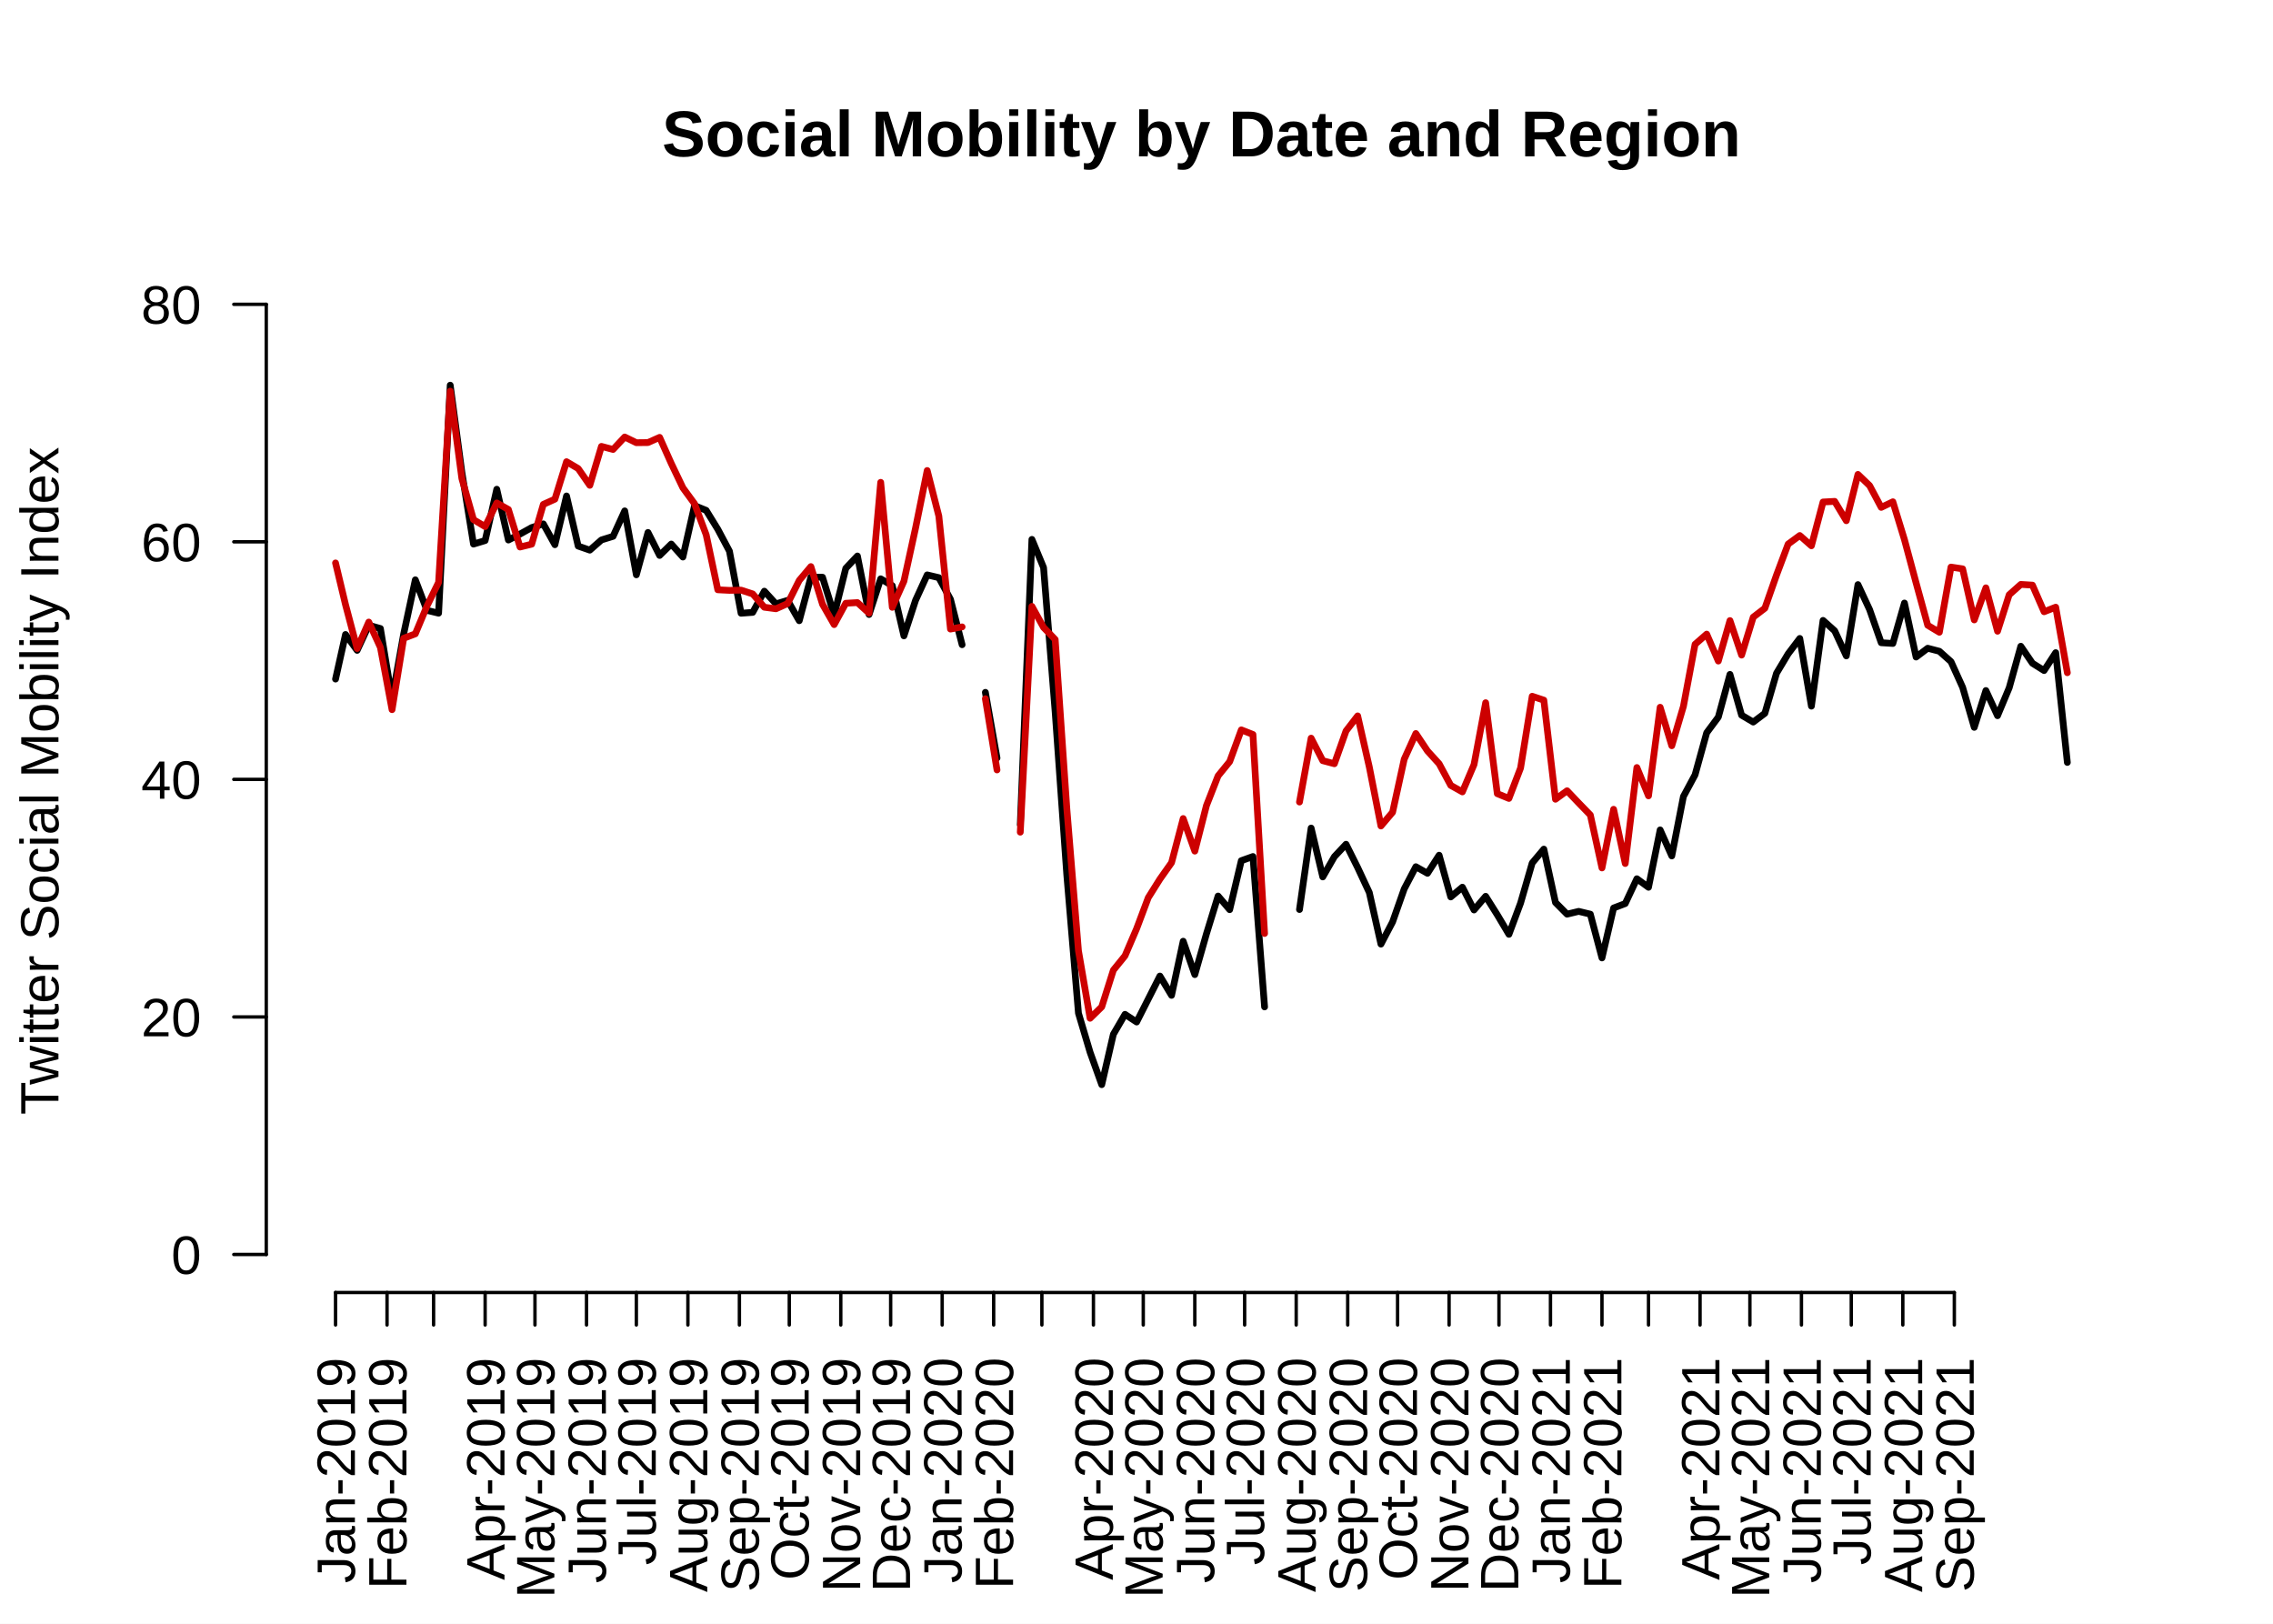
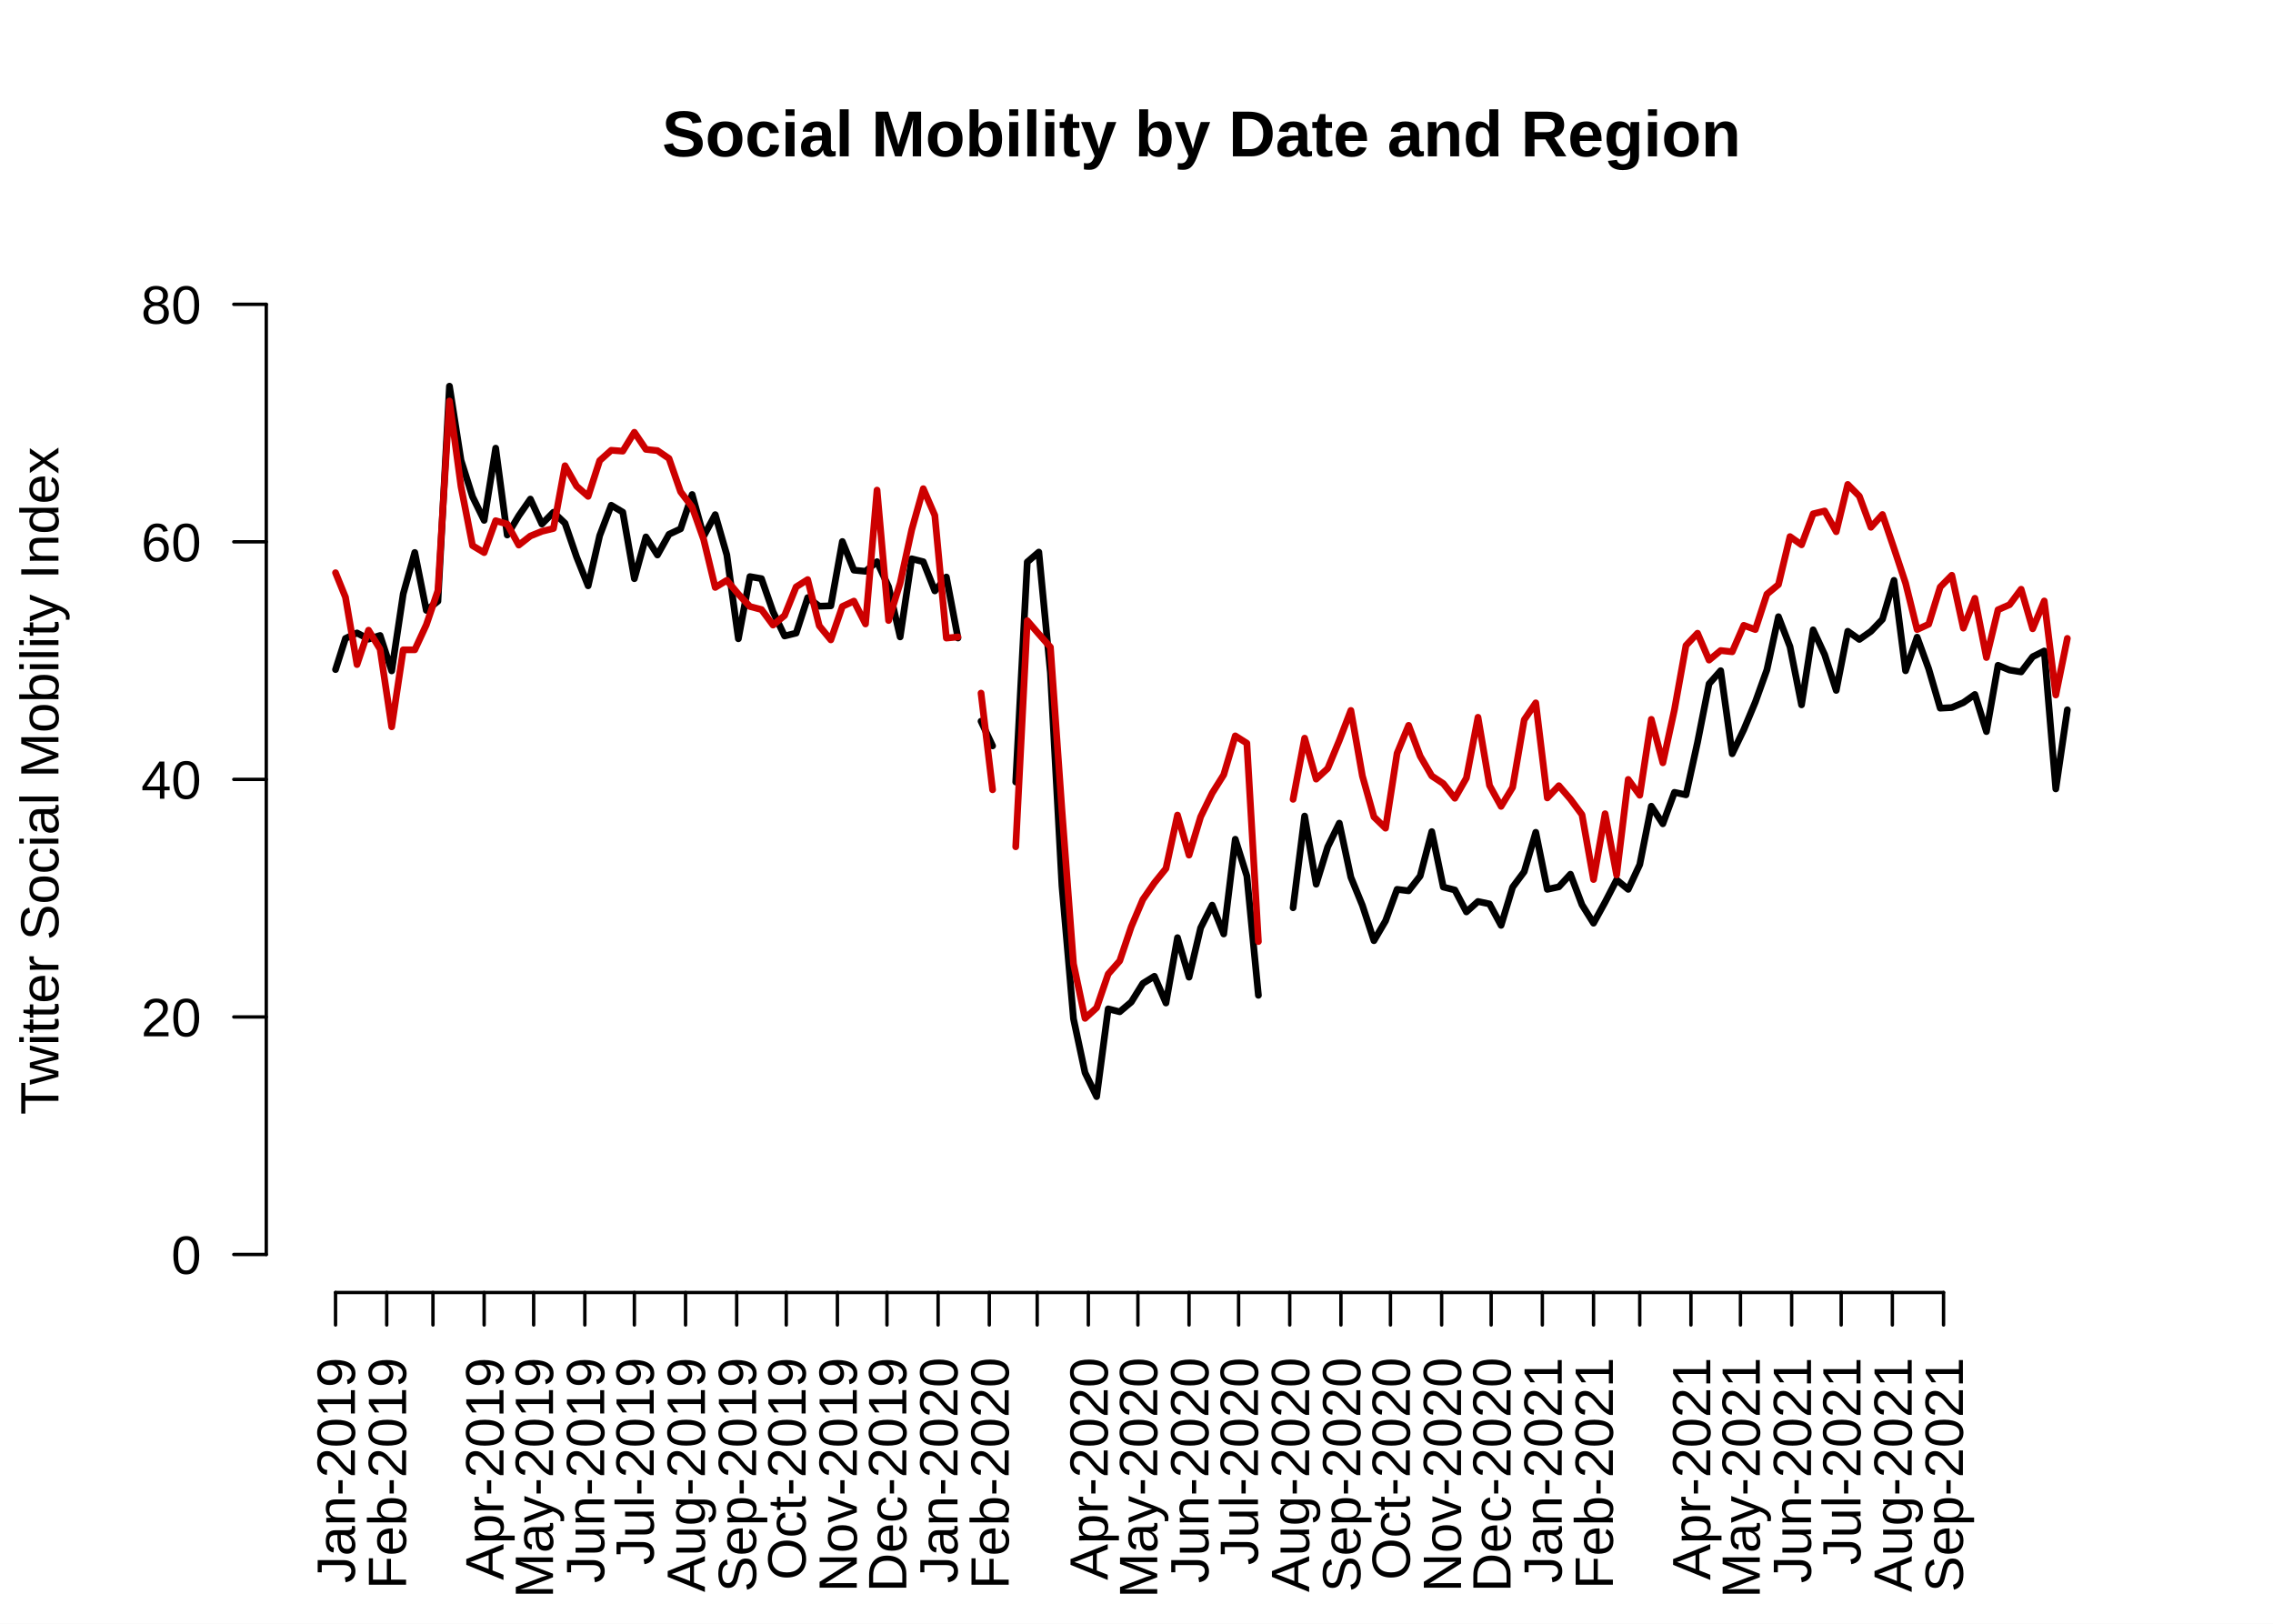
<svg xmlns="http://www.w3.org/2000/svg" viewBox="0 0 504.00 360.00">
  <defs>
    <style type="text/css">
    line, polyline, polygon, path, rect, circle {
      fill: none;
      stroke: #000000;
      stroke-linecap: round;
      stroke-linejoin: round;
      stroke-miterlimit: 10.00;
    }
  </style>
  </defs>
  <rect width="100%" height="100%" style="stroke: none; fill: #FFFFFF;" />
  <defs>
    <clipPath id="cpNTkuMDR8NDczLjc2fDI4Ni41Nnw1OS4wNA==">
      <rect x="59.04" y="59.04" width="414.72" height="227.52" />
    </clipPath>
  </defs>
-   <polyline points="74.40,150.56 76.61,140.67 79.19,144.19 81.77,138.62 84.35,139.35 86.93,154.94 89.51,140.53 92.09,128.55 94.67,135.32 97.25,135.95 99.83,85.40 102.41,104.70 104.99,120.63 107.57,119.85 110.15,108.47 112.73,119.73 115.31,118.41 117.89,116.97 120.47,116.15 123.04,120.77 125.62,109.96 128.20,121.07 130.78,121.97 133.36,119.71 135.94,118.91 138.52,113.27 141.10,127.44 143.68,118.05 146.26,123.15 148.84,120.62 151.42,123.50 154.00,112.10 156.58,113.15 159.16,117.34 161.74,122.19 164.32,135.96 166.90,135.77 169.48,131.07 172.06,133.89 174.64,133.11 177.22,137.62 179.80,127.96 182.38,127.98 184.96,136.35 187.54,126.00 190.12,123.27 192.70,136.24 195.28,128.33 197.85,129.85 200.43,140.98 203.01,133.09 205.59,127.46 208.17,128.07 210.75,132.86 213.33,142.94 " style="stroke-width: 1.50;" clip-path="url(#cpNTkuMDR8NDczLjc2fDI4Ni41Nnw1OS4wNA==)" />
-   <polyline points="218.49,153.50 221.07,168.06 " style="stroke-width: 1.50;" clip-path="url(#cpNTkuMDR8NDczLjc2fDI4Ni41Nnw1OS4wNA==)" />
-   <polyline points="226.23,182.83 228.81,119.59 231.39,125.83 233.97,157.88 236.55,194.01 239.13,224.63 241.71,233.30 244.29,240.48 246.87,229.31 249.45,224.89 252.03,226.59 254.61,221.50 257.19,216.40 259.77,220.68 262.35,208.68 264.93,216.08 267.51,207.04 270.09,198.66 272.66,201.68 275.24,190.82 277.82,189.90 280.40,223.24 " style="stroke-width: 1.50;" clip-path="url(#cpNTkuMDR8NDczLjc2fDI4Ni41Nnw1OS4wNA==)" />
-   <polyline points="288.14,201.65 290.72,183.59 293.30,194.42 295.88,189.93 298.46,187.18 301.04,192.35 303.62,197.88 306.20,209.32 308.78,204.41 311.36,197.08 313.94,192.16 316.52,193.62 319.10,189.61 321.68,198.86 324.26,196.70 326.84,201.75 329.42,198.72 332.00,202.82 334.58,207.15 337.16,200.23 339.74,191.33 342.32,188.26 344.90,200.09 347.47,202.68 350.05,202.06 352.63,202.68 355.21,212.38 357.79,201.31 360.37,200.33 362.95,194.83 365.53,196.72 368.11,184.00 370.69,189.77 373.27,176.59 375.85,171.79 378.43,162.46 381.01,158.99 383.59,149.52 386.17,158.56 388.75,160.09 391.33,158.15 393.91,149.27 396.49,144.96 399.07,141.55 401.65,156.56 404.23,137.55 406.81,139.86 409.39,145.42 411.97,129.61 414.55,135.15 417.13,142.50 419.71,142.66 422.28,133.70 424.86,145.67 427.44,143.72 430.02,144.39 432.60,146.69 435.18,152.39 437.76,161.26 440.34,153.10 442.92,158.68 445.50,152.51 448.08,143.28 450.66,147.05 453.24,148.67 455.82,144.70 458.40,169.04 " style="stroke-width: 1.50;" clip-path="url(#cpNTkuMDR8NDczLjc2fDI4Ni41Nnw1OS4wNA==)" />
+   <polyline points="74.40,148.45 76.60,141.55 79.16,140.33 81.72,141.70 84.28,140.89 86.85,148.74 89.41,131.66 91.97,122.49 94.53,135.33 97.10,133.30 99.66,85.62 102.22,102.04 104.78,110.13 107.35,115.37 109.91,99.36 112.47,118.62 115.03,114.35 117.60,110.65 120.16,116.18 122.72,113.57 125.28,116.01 127.85,123.48 130.41,129.88 132.97,118.75 135.53,112.02 138.09,113.55 140.66,128.30 143.22,119.04 145.78,123.05 148.34,118.46 150.91,117.25 153.47,109.64 156.03,118.87 158.59,114.10 161.16,123.02 163.72,141.62 166.28,127.84 168.84,128.29 171.41,135.64 173.97,141.00 176.53,140.37 179.09,132.50 181.66,134.40 184.22,134.32 186.78,120.06 189.34,126.41 191.91,126.66 194.47,124.53 197.03,130.11 199.59,141.21 202.16,123.89 204.72,124.54 207.28,131.01 209.84,127.93 212.41,141.45 " style="stroke-width: 1.50;" clip-path="url(#cpNTkuMDR8NDczLjc2fDI4Ni41Nnw1OS4wNA==)" />
+   <polyline points="217.53,159.90 220.09,165.37 " style="stroke-width: 1.50;" clip-path="url(#cpNTkuMDR8NDczLjc2fDI4Ni41Nnw1OS4wNA==)" />
+   <polyline points="225.22,173.38 227.78,124.60 230.34,122.40 232.91,149.18 235.47,196.39 238.03,225.87 240.59,237.83 243.16,243.13 245.72,223.68 248.28,224.32 250.84,222.16 253.40,218.04 255.97,216.45 258.53,222.38 261.09,207.89 263.65,216.65 266.22,205.72 268.78,200.68 271.34,207.07 273.90,186.07 276.47,194.21 279.03,220.67 " style="stroke-width: 1.50;" clip-path="url(#cpNTkuMDR8NDczLjc2fDI4Ni41Nnw1OS4wNA==)" />
+   <polyline points="286.72,201.26 289.28,180.93 291.84,196.04 294.40,187.75 296.97,182.50 299.53,194.48 302.09,200.73 304.65,208.56 307.22,204.17 309.78,197.18 312.34,197.50 314.90,194.22 317.47,184.38 320.03,196.67 322.59,197.32 325.15,202.18 327.72,199.87 330.28,200.41 332.84,205.16 335.40,196.70 337.97,193.26 340.53,184.53 343.09,197.18 345.65,196.62 348.22,193.82 350.78,200.60 353.34,204.68 355.90,200.02 358.46,195.07 361.03,197.18 363.59,191.68 366.15,178.75 368.71,182.64 371.28,175.67 373.84,176.22 376.40,164.58 378.96,151.60 381.53,148.70 384.09,167.11 386.65,161.79 389.21,155.67 391.78,148.51 394.34,136.73 396.90,143.37 399.46,156.27 402.03,139.64 404.59,145.15 407.15,153.07 409.71,139.96 412.28,141.77 414.84,139.98 417.40,137.31 419.96,128.67 422.53,148.72 425.09,141.27 427.65,148.28 430.21,157.01 432.78,156.87 435.34,155.78 437.90,153.97 440.46,162.20 443.03,147.50 445.59,148.56 448.15,148.97 450.71,145.61 453.28,144.33 455.84,174.91 458.40,157.37 " style="stroke-width: 1.50;" clip-path="url(#cpNTkuMDR8NDczLjc2fDI4Ni41Nnw1OS4wNA==)" />
  <defs>
    <clipPath id="cpMC4wMHw1MDQuMDB8MzYwLjAwfDAuMDA=">
      <rect x="0.00" y="0.00" width="504.00" height="360.00" />
    </clipPath>
  </defs>
  <line x1="59.04" y1="278.13" x2="59.04" y2="67.47" style="stroke-width: 0.75;" clip-path="url(#cpMC4wMHw1MDQuMDB8MzYwLjAwfDAuMDA=)" />
  <line x1="59.04" y1="278.13" x2="51.84" y2="278.13" style="stroke-width: 0.75;" clip-path="url(#cpMC4wMHw1MDQuMDB8MzYwLjAwfDAuMDA=)" />
  <line x1="59.04" y1="225.47" x2="51.84" y2="225.47" style="stroke-width: 0.75;" clip-path="url(#cpMC4wMHw1MDQuMDB8MzYwLjAwfDAuMDA=)" />
  <line x1="59.04" y1="172.80" x2="51.84" y2="172.80" style="stroke-width: 0.75;" clip-path="url(#cpMC4wMHw1MDQuMDB8MzYwLjAwfDAuMDA=)" />
  <line x1="59.04" y1="120.13" x2="51.84" y2="120.13" style="stroke-width: 0.75;" clip-path="url(#cpMC4wMHw1MDQuMDB8MzYwLjAwfDAuMDA=)" />
  <line x1="59.04" y1="67.47" x2="51.84" y2="67.47" style="stroke-width: 0.75;" clip-path="url(#cpMC4wMHw1MDQuMDB8MzYwLjAwfDAuMDA=)" />
  <g clip-path="url(#cpMC4wMHw1MDQuMDB8MzYwLjAwfDAuMDA=)">
    <text x="37.97" y="282.43" style="font-size: 12.00px; font-family: Arial;" textLength="6.67px" lengthAdjust="spacingAndGlyphs">0</text>
  </g>
  <g clip-path="url(#cpMC4wMHw1MDQuMDB8MzYwLjAwfDAuMDA=)">
    <text x="31.29" y="229.76" style="font-size: 12.00px; font-family: Arial;" textLength="13.35px" lengthAdjust="spacingAndGlyphs">20</text>
  </g>
  <g clip-path="url(#cpMC4wMHw1MDQuMDB8MzYwLjAwfDAuMDA=)">
    <text x="31.29" y="177.09" style="font-size: 12.00px; font-family: Arial;" textLength="13.35px" lengthAdjust="spacingAndGlyphs">40</text>
  </g>
  <g clip-path="url(#cpMC4wMHw1MDQuMDB8MzYwLjAwfDAuMDA=)">
    <text x="31.29" y="124.43" style="font-size: 12.00px; font-family: Arial;" textLength="13.35px" lengthAdjust="spacingAndGlyphs">60</text>
  </g>
  <g clip-path="url(#cpMC4wMHw1MDQuMDB8MzYwLjAwfDAuMDA=)">
    <text x="31.29" y="71.76" style="font-size: 12.00px; font-family: Arial;" textLength="13.35px" lengthAdjust="spacingAndGlyphs">80</text>
  </g>
  <g clip-path="url(#cpMC4wMHw1MDQuMDB8MzYwLjAwfDAuMDA=)">
    <text x="146.78" y="34.67" style="font-size: 14.40px; font-weight: bold; font-family: Arial;" textLength="239.23px" lengthAdjust="spacingAndGlyphs">Social Mobility by Date and Region</text>
  </g>
  <g clip-path="url(#cpMC4wMHw1MDQuMDB8MzYwLjAwfDAuMDA=)">
    <text transform="translate(12.96,247.16) rotate(-90)" style="font-size: 12.00px; font-family: Arial;" textLength="148.72px" lengthAdjust="spacingAndGlyphs">Twitter Social Mobility Index</text>
  </g>
  <defs>
    <clipPath id="cpNTkuMDR8NDczLjc2fDI4Ni41Nnw1OS4wNA==">
      <rect x="59.04" y="59.04" width="414.72" height="227.52" />
    </clipPath>
  </defs>
-   <polyline points="74.40,124.81 76.61,134.05 79.19,143.79 81.77,137.92 84.35,143.54 86.93,157.34 89.51,141.51 92.09,140.53 94.67,134.37 97.25,129.12 99.83,86.72 102.41,106.09 104.99,115.21 107.57,116.75 110.15,111.51 112.73,112.96 115.31,121.28 117.89,120.65 120.47,111.83 123.04,110.67 125.62,102.36 128.20,103.88 130.78,107.60 133.36,98.97 135.94,99.65 138.52,96.89 141.10,98.15 143.68,98.12 146.26,96.97 148.84,102.75 151.42,108.15 154.00,111.68 156.58,118.56 159.16,130.76 161.74,130.89 164.32,130.84 166.90,131.68 169.48,134.63 172.06,134.97 174.64,133.82 177.22,128.68 179.80,125.62 182.38,133.97 184.96,138.48 187.54,133.75 190.12,133.60 192.70,135.95 195.28,106.94 197.85,134.65 200.43,128.86 203.01,117.07 205.59,104.32 208.17,114.41 210.75,139.47 213.33,138.99 " style="stroke-width: 1.50; stroke: #CD0000;" clip-path="url(#cpNTkuMDR8NDczLjc2fDI4Ni41Nnw1OS4wNA==)" />
-   <polyline points="218.49,154.91 221.07,170.70 " style="stroke-width: 1.50; stroke: #CD0000;" clip-path="url(#cpNTkuMDR8NDczLjc2fDI4Ni41Nnw1OS4wNA==)" />
-   <polyline points="226.23,184.50 228.81,134.44 231.39,139.11 233.97,141.78 236.55,179.27 239.13,210.79 241.71,225.76 244.29,223.23 246.87,215.09 249.45,211.91 252.03,205.89 254.61,199.02 257.19,194.91 259.77,191.26 262.35,181.48 264.93,188.70 267.51,178.60 270.09,172.02 272.66,168.86 275.24,161.82 277.82,162.84 280.40,206.96 " style="stroke-width: 1.50; stroke: #CD0000;" clip-path="url(#cpNTkuMDR8NDczLjc2fDI4Ni41Nnw1OS4wNA==)" />
-   <polyline points="288.14,177.82 290.72,163.66 293.30,168.65 295.88,169.33 298.46,162.06 301.04,158.72 303.62,170.04 306.20,183.13 308.78,180.09 311.36,168.32 313.94,162.63 316.52,166.49 319.10,169.33 321.68,174.13 324.26,175.57 326.84,169.51 329.42,155.80 332.00,175.96 334.58,177.02 337.16,170.28 339.74,154.37 342.32,155.23 344.90,177.20 347.47,175.32 350.05,178.03 352.63,180.69 355.21,192.43 357.79,179.43 360.37,191.45 362.95,170.17 365.53,176.45 368.11,156.81 370.69,165.34 373.27,156.61 375.85,142.85 378.43,140.59 381.01,146.56 383.59,137.59 386.17,145.24 388.75,136.83 391.33,134.85 393.91,127.50 396.49,120.63 399.07,118.73 401.65,121.01 404.23,111.30 406.81,111.16 409.39,115.45 411.97,105.18 414.55,107.66 417.13,112.49 419.71,111.25 422.28,119.64 424.86,129.22 427.44,138.63 430.02,140.18 432.60,125.73 435.18,126.12 437.76,137.44 440.34,130.33 442.92,139.95 445.50,131.87 448.08,129.57 450.66,129.73 453.24,135.63 455.82,134.62 458.40,149.15 " style="stroke-width: 1.50; stroke: #CD0000;" clip-path="url(#cpNTkuMDR8NDczLjc2fDI4Ni41Nnw1OS4wNA==)" />
+   <polyline points="74.40,126.98 76.60,132.40 79.16,147.34 81.72,139.72 84.28,143.92 86.85,161.14 89.41,144.07 91.97,144.07 94.53,138.53 97.10,130.94 99.66,88.91 102.22,107.87 104.78,120.97 107.35,122.52 109.91,115.44 112.47,116.20 115.03,120.85 117.60,118.84 120.16,117.80 122.72,117.17 125.28,103.26 127.85,107.79 130.41,110.05 132.97,102.12 135.53,99.83 138.09,100.02 140.66,95.84 143.22,99.63 145.78,99.90 148.34,101.65 150.91,109.03 153.47,112.41 156.03,119.63 158.59,130.24 161.16,128.66 163.72,131.73 166.28,134.47 168.84,135.14 171.41,138.59 173.97,136.46 176.53,130.12 179.09,128.50 181.66,138.75 184.22,141.87 186.78,134.46 189.34,133.27 191.91,138.34 194.47,108.66 197.03,137.57 199.59,129.29 202.16,117.46 204.72,108.35 207.28,114.26 209.84,141.47 212.41,141.22 " style="stroke-width: 1.50; stroke: #CD0000;" clip-path="url(#cpNTkuMDR8NDczLjc2fDI4Ni41Nnw1OS4wNA==)" />
+   <polyline points="217.53,153.67 220.09,175.10 " style="stroke-width: 1.50; stroke: #CD0000;" clip-path="url(#cpNTkuMDR8NDczLjc2fDI4Ni41Nnw1OS4wNA==)" />
+   <polyline points="225.22,187.74 227.78,137.61 230.34,140.58 232.91,143.48 235.47,179.66 238.03,213.68 240.59,225.78 243.16,223.43 245.72,215.95 248.28,213.04 250.84,205.46 253.40,199.44 255.97,195.73 258.53,192.56 261.09,180.71 263.65,189.59 266.22,181.10 268.78,175.85 271.34,171.77 273.90,163.15 276.47,164.78 279.03,208.75 " style="stroke-width: 1.50; stroke: #CD0000;" clip-path="url(#cpNTkuMDR8NDczLjc2fDI4Ni41Nnw1OS4wNA==)" />
+   <polyline points="286.72,177.22 289.28,163.66 291.84,172.74 294.40,170.37 296.97,164.17 299.53,157.51 302.09,172.04 304.65,181.12 307.22,183.62 309.78,167.02 312.34,160.82 314.90,167.64 317.47,172.03 320.03,173.73 322.59,176.98 325.15,172.49 327.72,159.03 330.28,174.15 332.84,178.78 335.40,174.57 337.97,159.59 340.53,155.83 343.09,176.91 345.65,174.20 348.22,177.18 350.78,180.62 353.34,195.00 355.90,180.41 358.46,193.99 361.03,172.81 363.59,176.32 366.15,159.49 368.71,169.12 371.28,157.35 373.84,143.10 376.40,140.39 378.96,146.35 381.53,144.23 384.09,144.51 386.65,138.64 389.21,139.58 391.78,131.73 394.34,129.61 396.90,118.97 399.46,120.79 402.03,113.92 404.59,113.29 407.15,117.89 409.71,107.40 412.28,110.01 414.84,116.91 417.40,114.07 419.96,121.57 422.53,129.29 425.09,139.58 427.65,138.40 430.21,130.15 432.78,127.54 435.34,139.27 437.90,132.65 440.46,145.78 443.03,135.19 445.59,134.07 448.15,130.64 450.71,139.41 453.28,133.24 455.84,154.09 458.40,141.54 " style="stroke-width: 1.50; stroke: #CD0000;" clip-path="url(#cpNTkuMDR8NDczLjc2fDI4Ni41Nnw1OS4wNA==)" />
  <defs>
    <clipPath id="cpMC4wMHw1MDQuMDB8MzYwLjAwfDAuMDA=">
      <rect x="0.00" y="0.00" width="504.00" height="360.00" />
    </clipPath>
  </defs>
-   <line x1="74.40" y1="286.56" x2="433.34" y2="286.56" style="stroke-width: 0.75;" clip-path="url(#cpMC4wMHw1MDQuMDB8MzYwLjAwfDAuMDA=)" />
+   <line x1="74.40" y1="286.56" x2="430.95" y2="286.56" style="stroke-width: 0.75;" clip-path="url(#cpMC4wMHw1MDQuMDB8MzYwLjAwfDAuMDA=)" />
  <line x1="74.40" y1="286.56" x2="74.40" y2="293.76" style="stroke-width: 0.75;" clip-path="url(#cpMC4wMHw1MDQuMDB8MzYwLjAwfDAuMDA=)" />
-   <line x1="85.82" y1="286.56" x2="85.82" y2="293.76" style="stroke-width: 0.75;" clip-path="url(#cpMC4wMHw1MDQuMDB8MzYwLjAwfDAuMDA=)" />
-   <line x1="96.14" y1="286.56" x2="96.14" y2="293.76" style="stroke-width: 0.75;" clip-path="url(#cpMC4wMHw1MDQuMDB8MzYwLjAwfDAuMDA=)" />
-   <line x1="107.57" y1="286.56" x2="107.57" y2="293.76" style="stroke-width: 0.75;" clip-path="url(#cpMC4wMHw1MDQuMDB8MzYwLjAwfDAuMDA=)" />
-   <line x1="118.62" y1="286.56" x2="118.62" y2="293.76" style="stroke-width: 0.75;" clip-path="url(#cpMC4wMHw1MDQuMDB8MzYwLjAwfDAuMDA=)" />
-   <line x1="130.05" y1="286.56" x2="130.05" y2="293.76" style="stroke-width: 0.75;" clip-path="url(#cpMC4wMHw1MDQuMDB8MzYwLjAwfDAuMDA=)" />
-   <line x1="141.10" y1="286.56" x2="141.10" y2="293.76" style="stroke-width: 0.75;" clip-path="url(#cpMC4wMHw1MDQuMDB8MzYwLjAwfDAuMDA=)" />
-   <line x1="152.53" y1="286.56" x2="152.53" y2="293.76" style="stroke-width: 0.75;" clip-path="url(#cpMC4wMHw1MDQuMDB8MzYwLjAwfDAuMDA=)" />
-   <line x1="163.95" y1="286.56" x2="163.95" y2="293.76" style="stroke-width: 0.75;" clip-path="url(#cpMC4wMHw1MDQuMDB8MzYwLjAwfDAuMDA=)" />
-   <line x1="175.01" y1="286.56" x2="175.01" y2="293.76" style="stroke-width: 0.75;" clip-path="url(#cpMC4wMHw1MDQuMDB8MzYwLjAwfDAuMDA=)" />
-   <line x1="186.43" y1="286.56" x2="186.43" y2="293.76" style="stroke-width: 0.75;" clip-path="url(#cpMC4wMHw1MDQuMDB8MzYwLjAwfDAuMDA=)" />
-   <line x1="197.49" y1="286.56" x2="197.49" y2="293.76" style="stroke-width: 0.75;" clip-path="url(#cpMC4wMHw1MDQuMDB8MzYwLjAwfDAuMDA=)" />
-   <line x1="208.91" y1="286.56" x2="208.91" y2="293.76" style="stroke-width: 0.75;" clip-path="url(#cpMC4wMHw1MDQuMDB8MzYwLjAwfDAuMDA=)" />
-   <line x1="220.33" y1="286.56" x2="220.33" y2="293.76" style="stroke-width: 0.75;" clip-path="url(#cpMC4wMHw1MDQuMDB8MzYwLjAwfDAuMDA=)" />
-   <line x1="231.02" y1="286.56" x2="231.02" y2="293.76" style="stroke-width: 0.75;" clip-path="url(#cpMC4wMHw1MDQuMDB8MzYwLjAwfDAuMDA=)" />
-   <line x1="242.45" y1="286.56" x2="242.45" y2="293.76" style="stroke-width: 0.75;" clip-path="url(#cpMC4wMHw1MDQuMDB8MzYwLjAwfDAuMDA=)" />
-   <line x1="253.50" y1="286.56" x2="253.50" y2="293.76" style="stroke-width: 0.75;" clip-path="url(#cpMC4wMHw1MDQuMDB8MzYwLjAwfDAuMDA=)" />
-   <line x1="264.93" y1="286.56" x2="264.93" y2="293.76" style="stroke-width: 0.75;" clip-path="url(#cpMC4wMHw1MDQuMDB8MzYwLjAwfDAuMDA=)" />
-   <line x1="275.98" y1="286.56" x2="275.98" y2="293.76" style="stroke-width: 0.75;" clip-path="url(#cpMC4wMHw1MDQuMDB8MzYwLjAwfDAuMDA=)" />
-   <line x1="287.41" y1="286.56" x2="287.41" y2="293.76" style="stroke-width: 0.75;" clip-path="url(#cpMC4wMHw1MDQuMDB8MzYwLjAwfDAuMDA=)" />
-   <line x1="298.83" y1="286.56" x2="298.83" y2="293.76" style="stroke-width: 0.75;" clip-path="url(#cpMC4wMHw1MDQuMDB8MzYwLjAwfDAuMDA=)" />
-   <line x1="309.89" y1="286.56" x2="309.89" y2="293.76" style="stroke-width: 0.75;" clip-path="url(#cpMC4wMHw1MDQuMDB8MzYwLjAwfDAuMDA=)" />
-   <line x1="321.31" y1="286.56" x2="321.31" y2="293.76" style="stroke-width: 0.75;" clip-path="url(#cpMC4wMHw1MDQuMDB8MzYwLjAwfDAuMDA=)" />
-   <line x1="332.37" y1="286.56" x2="332.37" y2="293.76" style="stroke-width: 0.75;" clip-path="url(#cpMC4wMHw1MDQuMDB8MzYwLjAwfDAuMDA=)" />
-   <line x1="343.79" y1="286.56" x2="343.79" y2="293.76" style="stroke-width: 0.75;" clip-path="url(#cpMC4wMHw1MDQuMDB8MzYwLjAwfDAuMDA=)" />
-   <line x1="355.21" y1="286.56" x2="355.21" y2="293.76" style="stroke-width: 0.75;" clip-path="url(#cpMC4wMHw1MDQuMDB8MzYwLjAwfDAuMDA=)" />
-   <line x1="365.53" y1="286.56" x2="365.53" y2="293.76" style="stroke-width: 0.75;" clip-path="url(#cpMC4wMHw1MDQuMDB8MzYwLjAwfDAuMDA=)" />
-   <line x1="376.96" y1="286.56" x2="376.96" y2="293.76" style="stroke-width: 0.75;" clip-path="url(#cpMC4wMHw1MDQuMDB8MzYwLjAwfDAuMDA=)" />
-   <line x1="388.01" y1="286.56" x2="388.01" y2="293.76" style="stroke-width: 0.75;" clip-path="url(#cpMC4wMHw1MDQuMDB8MzYwLjAwfDAuMDA=)" />
-   <line x1="399.44" y1="286.56" x2="399.44" y2="293.76" style="stroke-width: 0.75;" clip-path="url(#cpMC4wMHw1MDQuMDB8MzYwLjAwfDAuMDA=)" />
-   <line x1="410.49" y1="286.56" x2="410.49" y2="293.76" style="stroke-width: 0.75;" clip-path="url(#cpMC4wMHw1MDQuMDB8MzYwLjAwfDAuMDA=)" />
-   <line x1="421.92" y1="286.56" x2="421.92" y2="293.76" style="stroke-width: 0.75;" clip-path="url(#cpMC4wMHw1MDQuMDB8MzYwLjAwfDAuMDA=)" />
-   <line x1="433.34" y1="286.56" x2="433.34" y2="293.76" style="stroke-width: 0.75;" clip-path="url(#cpMC4wMHw1MDQuMDB8MzYwLjAwfDAuMDA=)" />
+   <line x1="85.75" y1="286.56" x2="85.75" y2="293.76" style="stroke-width: 0.75;" clip-path="url(#cpMC4wMHw1MDQuMDB8MzYwLjAwfDAuMDA=)" />
+   <line x1="96.00" y1="286.56" x2="96.00" y2="293.76" style="stroke-width: 0.75;" clip-path="url(#cpMC4wMHw1MDQuMDB8MzYwLjAwfDAuMDA=)" />
+   <line x1="107.35" y1="286.56" x2="107.35" y2="293.76" style="stroke-width: 0.75;" clip-path="url(#cpMC4wMHw1MDQuMDB8MzYwLjAwfDAuMDA=)" />
+   <line x1="118.33" y1="286.56" x2="118.33" y2="293.76" style="stroke-width: 0.75;" clip-path="url(#cpMC4wMHw1MDQuMDB8MzYwLjAwfDAuMDA=)" />
+   <line x1="129.68" y1="286.56" x2="129.68" y2="293.76" style="stroke-width: 0.75;" clip-path="url(#cpMC4wMHw1MDQuMDB8MzYwLjAwfDAuMDA=)" />
+   <line x1="140.66" y1="286.56" x2="140.66" y2="293.76" style="stroke-width: 0.75;" clip-path="url(#cpMC4wMHw1MDQuMDB8MzYwLjAwfDAuMDA=)" />
+   <line x1="152.01" y1="286.56" x2="152.01" y2="293.76" style="stroke-width: 0.75;" clip-path="url(#cpMC4wMHw1MDQuMDB8MzYwLjAwfDAuMDA=)" />
+   <line x1="163.35" y1="286.56" x2="163.35" y2="293.76" style="stroke-width: 0.75;" clip-path="url(#cpMC4wMHw1MDQuMDB8MzYwLjAwfDAuMDA=)" />
+   <line x1="174.34" y1="286.56" x2="174.34" y2="293.76" style="stroke-width: 0.75;" clip-path="url(#cpMC4wMHw1MDQuMDB8MzYwLjAwfDAuMDA=)" />
+   <line x1="185.68" y1="286.56" x2="185.68" y2="293.76" style="stroke-width: 0.75;" clip-path="url(#cpMC4wMHw1MDQuMDB8MzYwLjAwfDAuMDA=)" />
+   <line x1="196.67" y1="286.56" x2="196.67" y2="293.76" style="stroke-width: 0.75;" clip-path="url(#cpMC4wMHw1MDQuMDB8MzYwLjAwfDAuMDA=)" />
+   <line x1="208.01" y1="286.56" x2="208.01" y2="293.76" style="stroke-width: 0.75;" clip-path="url(#cpMC4wMHw1MDQuMDB8MzYwLjAwfDAuMDA=)" />
+   <line x1="219.36" y1="286.56" x2="219.36" y2="293.76" style="stroke-width: 0.75;" clip-path="url(#cpMC4wMHw1MDQuMDB8MzYwLjAwfDAuMDA=)" />
+   <line x1="229.98" y1="286.56" x2="229.98" y2="293.76" style="stroke-width: 0.75;" clip-path="url(#cpMC4wMHw1MDQuMDB8MzYwLjAwfDAuMDA=)" />
+   <line x1="241.32" y1="286.56" x2="241.32" y2="293.76" style="stroke-width: 0.75;" clip-path="url(#cpMC4wMHw1MDQuMDB8MzYwLjAwfDAuMDA=)" />
+   <line x1="252.31" y1="286.56" x2="252.31" y2="293.76" style="stroke-width: 0.75;" clip-path="url(#cpMC4wMHw1MDQuMDB8MzYwLjAwfDAuMDA=)" />
+   <line x1="263.65" y1="286.56" x2="263.65" y2="293.76" style="stroke-width: 0.75;" clip-path="url(#cpMC4wMHw1MDQuMDB8MzYwLjAwfDAuMDA=)" />
+   <line x1="274.64" y1="286.56" x2="274.64" y2="293.76" style="stroke-width: 0.75;" clip-path="url(#cpMC4wMHw1MDQuMDB8MzYwLjAwfDAuMDA=)" />
+   <line x1="285.98" y1="286.56" x2="285.98" y2="293.76" style="stroke-width: 0.75;" clip-path="url(#cpMC4wMHw1MDQuMDB8MzYwLjAwfDAuMDA=)" />
+   <line x1="297.33" y1="286.56" x2="297.33" y2="293.76" style="stroke-width: 0.75;" clip-path="url(#cpMC4wMHw1MDQuMDB8MzYwLjAwfDAuMDA=)" />
+   <line x1="308.31" y1="286.56" x2="308.31" y2="293.76" style="stroke-width: 0.75;" clip-path="url(#cpMC4wMHw1MDQuMDB8MzYwLjAwfDAuMDA=)" />
+   <line x1="319.66" y1="286.56" x2="319.66" y2="293.76" style="stroke-width: 0.75;" clip-path="url(#cpMC4wMHw1MDQuMDB8MzYwLjAwfDAuMDA=)" />
+   <line x1="330.64" y1="286.56" x2="330.64" y2="293.76" style="stroke-width: 0.75;" clip-path="url(#cpMC4wMHw1MDQuMDB8MzYwLjAwfDAuMDA=)" />
+   <line x1="341.99" y1="286.56" x2="341.99" y2="293.76" style="stroke-width: 0.75;" clip-path="url(#cpMC4wMHw1MDQuMDB8MzYwLjAwfDAuMDA=)" />
+   <line x1="353.34" y1="286.56" x2="353.34" y2="293.76" style="stroke-width: 0.75;" clip-path="url(#cpMC4wMHw1MDQuMDB8MzYwLjAwfDAuMDA=)" />
+   <line x1="363.59" y1="286.56" x2="363.59" y2="293.76" style="stroke-width: 0.75;" clip-path="url(#cpMC4wMHw1MDQuMDB8MzYwLjAwfDAuMDA=)" />
+   <line x1="374.94" y1="286.56" x2="374.94" y2="293.76" style="stroke-width: 0.75;" clip-path="url(#cpMC4wMHw1MDQuMDB8MzYwLjAwfDAuMDA=)" />
+   <line x1="385.92" y1="286.56" x2="385.92" y2="293.76" style="stroke-width: 0.75;" clip-path="url(#cpMC4wMHw1MDQuMDB8MzYwLjAwfDAuMDA=)" />
+   <line x1="397.27" y1="286.56" x2="397.27" y2="293.76" style="stroke-width: 0.75;" clip-path="url(#cpMC4wMHw1MDQuMDB8MzYwLjAwfDAuMDA=)" />
+   <line x1="408.25" y1="286.56" x2="408.25" y2="293.76" style="stroke-width: 0.75;" clip-path="url(#cpMC4wMHw1MDQuMDB8MzYwLjAwfDAuMDA=)" />
+   <line x1="419.60" y1="286.56" x2="419.60" y2="293.76" style="stroke-width: 0.75;" clip-path="url(#cpMC4wMHw1MDQuMDB8MzYwLjAwfDAuMDA=)" />
+   <line x1="430.95" y1="286.56" x2="430.95" y2="293.76" style="stroke-width: 0.75;" clip-path="url(#cpMC4wMHw1MDQuMDB8MzYwLjAwfDAuMDA=)" />
  <g clip-path="url(#cpMC4wMHw1MDQuMDB8MzYwLjAwfDAuMDA=)">
    <text transform="translate(78.69,351.00) rotate(-90)" style="font-size: 12.00px; font-family: Arial;" textLength="50.04px" lengthAdjust="spacingAndGlyphs">Jan-2019</text>
  </g>
  <g clip-path="url(#cpMC4wMHw1MDQuMDB8MzYwLjAwfDAuMDA=)">
-     <text transform="translate(90.12,352.33) rotate(-90)" style="font-size: 12.00px; font-family: Arial;" textLength="51.37px" lengthAdjust="spacingAndGlyphs">Feb-2019</text>
+     <text transform="translate(90.04,352.33) rotate(-90)" style="font-size: 12.00px; font-family: Arial;" textLength="51.37px" lengthAdjust="spacingAndGlyphs">Feb-2019</text>
  </g>
  <g clip-path="url(#cpMC4wMHw1MDQuMDB8MzYwLjAwfDAuMDA=)">
-     <text transform="translate(111.86,350.33) rotate(-90)" style="font-size: 12.00px; font-family: Arial;" textLength="49.37px" lengthAdjust="spacingAndGlyphs">Apr-2019</text>
+     <text transform="translate(111.64,350.33) rotate(-90)" style="font-size: 12.00px; font-family: Arial;" textLength="49.37px" lengthAdjust="spacingAndGlyphs">Apr-2019</text>
  </g>
  <g clip-path="url(#cpMC4wMHw1MDQuMDB8MzYwLjAwfDAuMDA=)">
-     <text transform="translate(122.92,354.32) rotate(-90)" style="font-size: 12.00px; font-family: Arial;" textLength="53.36px" lengthAdjust="spacingAndGlyphs">May-2019</text>
+     <text transform="translate(122.62,354.32) rotate(-90)" style="font-size: 12.00px; font-family: Arial;" textLength="53.36px" lengthAdjust="spacingAndGlyphs">May-2019</text>
  </g>
  <g clip-path="url(#cpMC4wMHw1MDQuMDB8MzYwLjAwfDAuMDA=)">
-     <text transform="translate(134.34,351.00) rotate(-90)" style="font-size: 12.00px; font-family: Arial;" textLength="50.04px" lengthAdjust="spacingAndGlyphs">Jun-2019</text>
+     <text transform="translate(133.97,351.00) rotate(-90)" style="font-size: 12.00px; font-family: Arial;" textLength="50.04px" lengthAdjust="spacingAndGlyphs">Jun-2019</text>
  </g>
  <g clip-path="url(#cpMC4wMHw1MDQuMDB8MzYwLjAwfDAuMDA=)">
-     <text transform="translate(145.40,346.99) rotate(-90)" style="font-size: 12.00px; font-family: Arial;" textLength="46.03px" lengthAdjust="spacingAndGlyphs">Jul-2019</text>
+     <text transform="translate(144.95,346.99) rotate(-90)" style="font-size: 12.00px; font-family: Arial;" textLength="46.03px" lengthAdjust="spacingAndGlyphs">Jul-2019</text>
  </g>
  <g clip-path="url(#cpMC4wMHw1MDQuMDB8MzYwLjAwfDAuMDA=)">
-     <text transform="translate(156.82,353.00) rotate(-90)" style="font-size: 12.00px; font-family: Arial;" textLength="52.04px" lengthAdjust="spacingAndGlyphs">Aug-2019</text>
+     <text transform="translate(156.30,353.00) rotate(-90)" style="font-size: 12.00px; font-family: Arial;" textLength="52.04px" lengthAdjust="spacingAndGlyphs">Aug-2019</text>
  </g>
  <g clip-path="url(#cpMC4wMHw1MDQuMDB8MzYwLjAwfDAuMDA=)">
-     <text transform="translate(168.25,353.00) rotate(-90)" style="font-size: 12.00px; font-family: Arial;" textLength="52.04px" lengthAdjust="spacingAndGlyphs">Sep-2019</text>
+     <text transform="translate(167.65,353.00) rotate(-90)" style="font-size: 12.00px; font-family: Arial;" textLength="52.04px" lengthAdjust="spacingAndGlyphs">Sep-2019</text>
  </g>
  <g clip-path="url(#cpMC4wMHw1MDQuMDB8MzYwLjAwfDAuMDA=)">
-     <text transform="translate(179.30,350.32) rotate(-90)" style="font-size: 12.00px; font-family: Arial;" textLength="49.36px" lengthAdjust="spacingAndGlyphs">Oct-2019</text>
+     <text transform="translate(178.63,350.32) rotate(-90)" style="font-size: 12.00px; font-family: Arial;" textLength="49.36px" lengthAdjust="spacingAndGlyphs">Oct-2019</text>
  </g>
  <g clip-path="url(#cpMC4wMHw1MDQuMDB8MzYwLjAwfDAuMDA=)">
-     <text transform="translate(190.73,352.99) rotate(-90)" style="font-size: 12.00px; font-family: Arial;" textLength="52.03px" lengthAdjust="spacingAndGlyphs">Nov-2019</text>
+     <text transform="translate(189.98,352.99) rotate(-90)" style="font-size: 12.00px; font-family: Arial;" textLength="52.03px" lengthAdjust="spacingAndGlyphs">Nov-2019</text>
  </g>
  <g clip-path="url(#cpMC4wMHw1MDQuMDB8MzYwLjAwfDAuMDA=)">
-     <text transform="translate(201.78,352.99) rotate(-90)" style="font-size: 12.00px; font-family: Arial;" textLength="52.03px" lengthAdjust="spacingAndGlyphs">Dec-2019</text>
+     <text transform="translate(200.96,352.99) rotate(-90)" style="font-size: 12.00px; font-family: Arial;" textLength="52.03px" lengthAdjust="spacingAndGlyphs">Dec-2019</text>
  </g>
  <g clip-path="url(#cpMC4wMHw1MDQuMDB8MzYwLjAwfDAuMDA=)">
-     <text transform="translate(213.21,351.00) rotate(-90)" style="font-size: 12.00px; font-family: Arial;" textLength="50.04px" lengthAdjust="spacingAndGlyphs">Jan-2020</text>
+     <text transform="translate(212.31,351.00) rotate(-90)" style="font-size: 12.00px; font-family: Arial;" textLength="50.04px" lengthAdjust="spacingAndGlyphs">Jan-2020</text>
  </g>
  <g clip-path="url(#cpMC4wMHw1MDQuMDB8MzYwLjAwfDAuMDA=)">
-     <text transform="translate(224.63,352.33) rotate(-90)" style="font-size: 12.00px; font-family: Arial;" textLength="51.37px" lengthAdjust="spacingAndGlyphs">Feb-2020</text>
+     <text transform="translate(223.66,352.33) rotate(-90)" style="font-size: 12.00px; font-family: Arial;" textLength="51.37px" lengthAdjust="spacingAndGlyphs">Feb-2020</text>
  </g>
  <g clip-path="url(#cpMC4wMHw1MDQuMDB8MzYwLjAwfDAuMDA=)">
-     <text transform="translate(246.74,350.33) rotate(-90)" style="font-size: 12.00px; font-family: Arial;" textLength="49.37px" lengthAdjust="spacingAndGlyphs">Apr-2020</text>
+     <text transform="translate(245.62,350.33) rotate(-90)" style="font-size: 12.00px; font-family: Arial;" textLength="49.37px" lengthAdjust="spacingAndGlyphs">Apr-2020</text>
  </g>
  <g clip-path="url(#cpMC4wMHw1MDQuMDB8MzYwLjAwfDAuMDA=)">
-     <text transform="translate(257.80,354.32) rotate(-90)" style="font-size: 12.00px; font-family: Arial;" textLength="53.36px" lengthAdjust="spacingAndGlyphs">May-2020</text>
+     <text transform="translate(256.60,354.32) rotate(-90)" style="font-size: 12.00px; font-family: Arial;" textLength="53.36px" lengthAdjust="spacingAndGlyphs">May-2020</text>
  </g>
  <g clip-path="url(#cpMC4wMHw1MDQuMDB8MzYwLjAwfDAuMDA=)">
-     <text transform="translate(269.22,351.00) rotate(-90)" style="font-size: 12.00px; font-family: Arial;" textLength="50.04px" lengthAdjust="spacingAndGlyphs">Jun-2020</text>
+     <text transform="translate(267.95,351.00) rotate(-90)" style="font-size: 12.00px; font-family: Arial;" textLength="50.04px" lengthAdjust="spacingAndGlyphs">Jun-2020</text>
  </g>
  <g clip-path="url(#cpMC4wMHw1MDQuMDB8MzYwLjAwfDAuMDA=)">
-     <text transform="translate(280.28,346.99) rotate(-90)" style="font-size: 12.00px; font-family: Arial;" textLength="46.03px" lengthAdjust="spacingAndGlyphs">Jul-2020</text>
+     <text transform="translate(278.93,346.99) rotate(-90)" style="font-size: 12.00px; font-family: Arial;" textLength="46.03px" lengthAdjust="spacingAndGlyphs">Jul-2020</text>
  </g>
  <g clip-path="url(#cpMC4wMHw1MDQuMDB8MzYwLjAwfDAuMDA=)">
-     <text transform="translate(291.70,353.00) rotate(-90)" style="font-size: 12.00px; font-family: Arial;" textLength="52.04px" lengthAdjust="spacingAndGlyphs">Aug-2020</text>
+     <text transform="translate(290.28,353.00) rotate(-90)" style="font-size: 12.00px; font-family: Arial;" textLength="52.04px" lengthAdjust="spacingAndGlyphs">Aug-2020</text>
  </g>
  <g clip-path="url(#cpMC4wMHw1MDQuMDB8MzYwLjAwfDAuMDA=)">
-     <text transform="translate(303.12,353.00) rotate(-90)" style="font-size: 12.00px; font-family: Arial;" textLength="52.04px" lengthAdjust="spacingAndGlyphs">Sep-2020</text>
+     <text transform="translate(301.63,353.00) rotate(-90)" style="font-size: 12.00px; font-family: Arial;" textLength="52.04px" lengthAdjust="spacingAndGlyphs">Sep-2020</text>
  </g>
  <g clip-path="url(#cpMC4wMHw1MDQuMDB8MzYwLjAwfDAuMDA=)">
-     <text transform="translate(314.18,350.32) rotate(-90)" style="font-size: 12.00px; font-family: Arial;" textLength="49.36px" lengthAdjust="spacingAndGlyphs">Oct-2020</text>
+     <text transform="translate(312.61,350.32) rotate(-90)" style="font-size: 12.00px; font-family: Arial;" textLength="49.36px" lengthAdjust="spacingAndGlyphs">Oct-2020</text>
  </g>
  <g clip-path="url(#cpMC4wMHw1MDQuMDB8MzYwLjAwfDAuMDA=)">
-     <text transform="translate(325.60,352.99) rotate(-90)" style="font-size: 12.00px; font-family: Arial;" textLength="52.03px" lengthAdjust="spacingAndGlyphs">Nov-2020</text>
+     <text transform="translate(323.96,352.99) rotate(-90)" style="font-size: 12.00px; font-family: Arial;" textLength="52.03px" lengthAdjust="spacingAndGlyphs">Nov-2020</text>
  </g>
  <g clip-path="url(#cpMC4wMHw1MDQuMDB8MzYwLjAwfDAuMDA=)">
-     <text transform="translate(336.66,352.99) rotate(-90)" style="font-size: 12.00px; font-family: Arial;" textLength="52.03px" lengthAdjust="spacingAndGlyphs">Dec-2020</text>
+     <text transform="translate(334.94,352.99) rotate(-90)" style="font-size: 12.00px; font-family: Arial;" textLength="52.03px" lengthAdjust="spacingAndGlyphs">Dec-2020</text>
  </g>
  <g clip-path="url(#cpMC4wMHw1MDQuMDB8MzYwLjAwfDAuMDA=)">
-     <text transform="translate(348.08,351.00) rotate(-90)" style="font-size: 12.00px; font-family: Arial;" textLength="50.04px" lengthAdjust="spacingAndGlyphs">Jan-2021</text>
+     <text transform="translate(346.29,351.00) rotate(-90)" style="font-size: 12.00px; font-family: Arial;" textLength="50.04px" lengthAdjust="spacingAndGlyphs">Jan-2021</text>
  </g>
  <g clip-path="url(#cpMC4wMHw1MDQuMDB8MzYwLjAwfDAuMDA=)">
-     <text transform="translate(359.51,352.33) rotate(-90)" style="font-size: 12.00px; font-family: Arial;" textLength="51.37px" lengthAdjust="spacingAndGlyphs">Feb-2021</text>
+     <text transform="translate(357.63,352.33) rotate(-90)" style="font-size: 12.00px; font-family: Arial;" textLength="51.37px" lengthAdjust="spacingAndGlyphs">Feb-2021</text>
  </g>
  <g clip-path="url(#cpMC4wMHw1MDQuMDB8MzYwLjAwfDAuMDA=)">
-     <text transform="translate(381.25,350.33) rotate(-90)" style="font-size: 12.00px; font-family: Arial;" textLength="49.37px" lengthAdjust="spacingAndGlyphs">Apr-2021</text>
+     <text transform="translate(379.23,350.33) rotate(-90)" style="font-size: 12.00px; font-family: Arial;" textLength="49.37px" lengthAdjust="spacingAndGlyphs">Apr-2021</text>
  </g>
  <g clip-path="url(#cpMC4wMHw1MDQuMDB8MzYwLjAwfDAuMDA=)">
-     <text transform="translate(392.31,354.32) rotate(-90)" style="font-size: 12.00px; font-family: Arial;" textLength="53.36px" lengthAdjust="spacingAndGlyphs">May-2021</text>
+     <text transform="translate(390.21,354.32) rotate(-90)" style="font-size: 12.00px; font-family: Arial;" textLength="53.36px" lengthAdjust="spacingAndGlyphs">May-2021</text>
  </g>
  <g clip-path="url(#cpMC4wMHw1MDQuMDB8MzYwLjAwfDAuMDA=)">
-     <text transform="translate(403.73,351.00) rotate(-90)" style="font-size: 12.00px; font-family: Arial;" textLength="50.04px" lengthAdjust="spacingAndGlyphs">Jun-2021</text>
+     <text transform="translate(401.56,351.00) rotate(-90)" style="font-size: 12.00px; font-family: Arial;" textLength="50.04px" lengthAdjust="spacingAndGlyphs">Jun-2021</text>
  </g>
  <g clip-path="url(#cpMC4wMHw1MDQuMDB8MzYwLjAwfDAuMDA=)">
-     <text transform="translate(414.79,346.99) rotate(-90)" style="font-size: 12.00px; font-family: Arial;" textLength="46.03px" lengthAdjust="spacingAndGlyphs">Jul-2021</text>
+     <text transform="translate(412.54,346.99) rotate(-90)" style="font-size: 12.00px; font-family: Arial;" textLength="46.03px" lengthAdjust="spacingAndGlyphs">Jul-2021</text>
  </g>
  <g clip-path="url(#cpMC4wMHw1MDQuMDB8MzYwLjAwfDAuMDA=)">
-     <text transform="translate(426.21,353.00) rotate(-90)" style="font-size: 12.00px; font-family: Arial;" textLength="52.04px" lengthAdjust="spacingAndGlyphs">Aug-2021</text>
+     <text transform="translate(423.89,353.00) rotate(-90)" style="font-size: 12.00px; font-family: Arial;" textLength="52.04px" lengthAdjust="spacingAndGlyphs">Aug-2021</text>
  </g>
  <g clip-path="url(#cpMC4wMHw1MDQuMDB8MzYwLjAwfDAuMDA=)">
-     <text transform="translate(437.64,353.00) rotate(-90)" style="font-size: 12.00px; font-family: Arial;" textLength="52.04px" lengthAdjust="spacingAndGlyphs">Sep-2021</text>
+     <text transform="translate(435.24,353.00) rotate(-90)" style="font-size: 12.00px; font-family: Arial;" textLength="52.04px" lengthAdjust="spacingAndGlyphs">Sep-2021</text>
  </g>
</svg>
